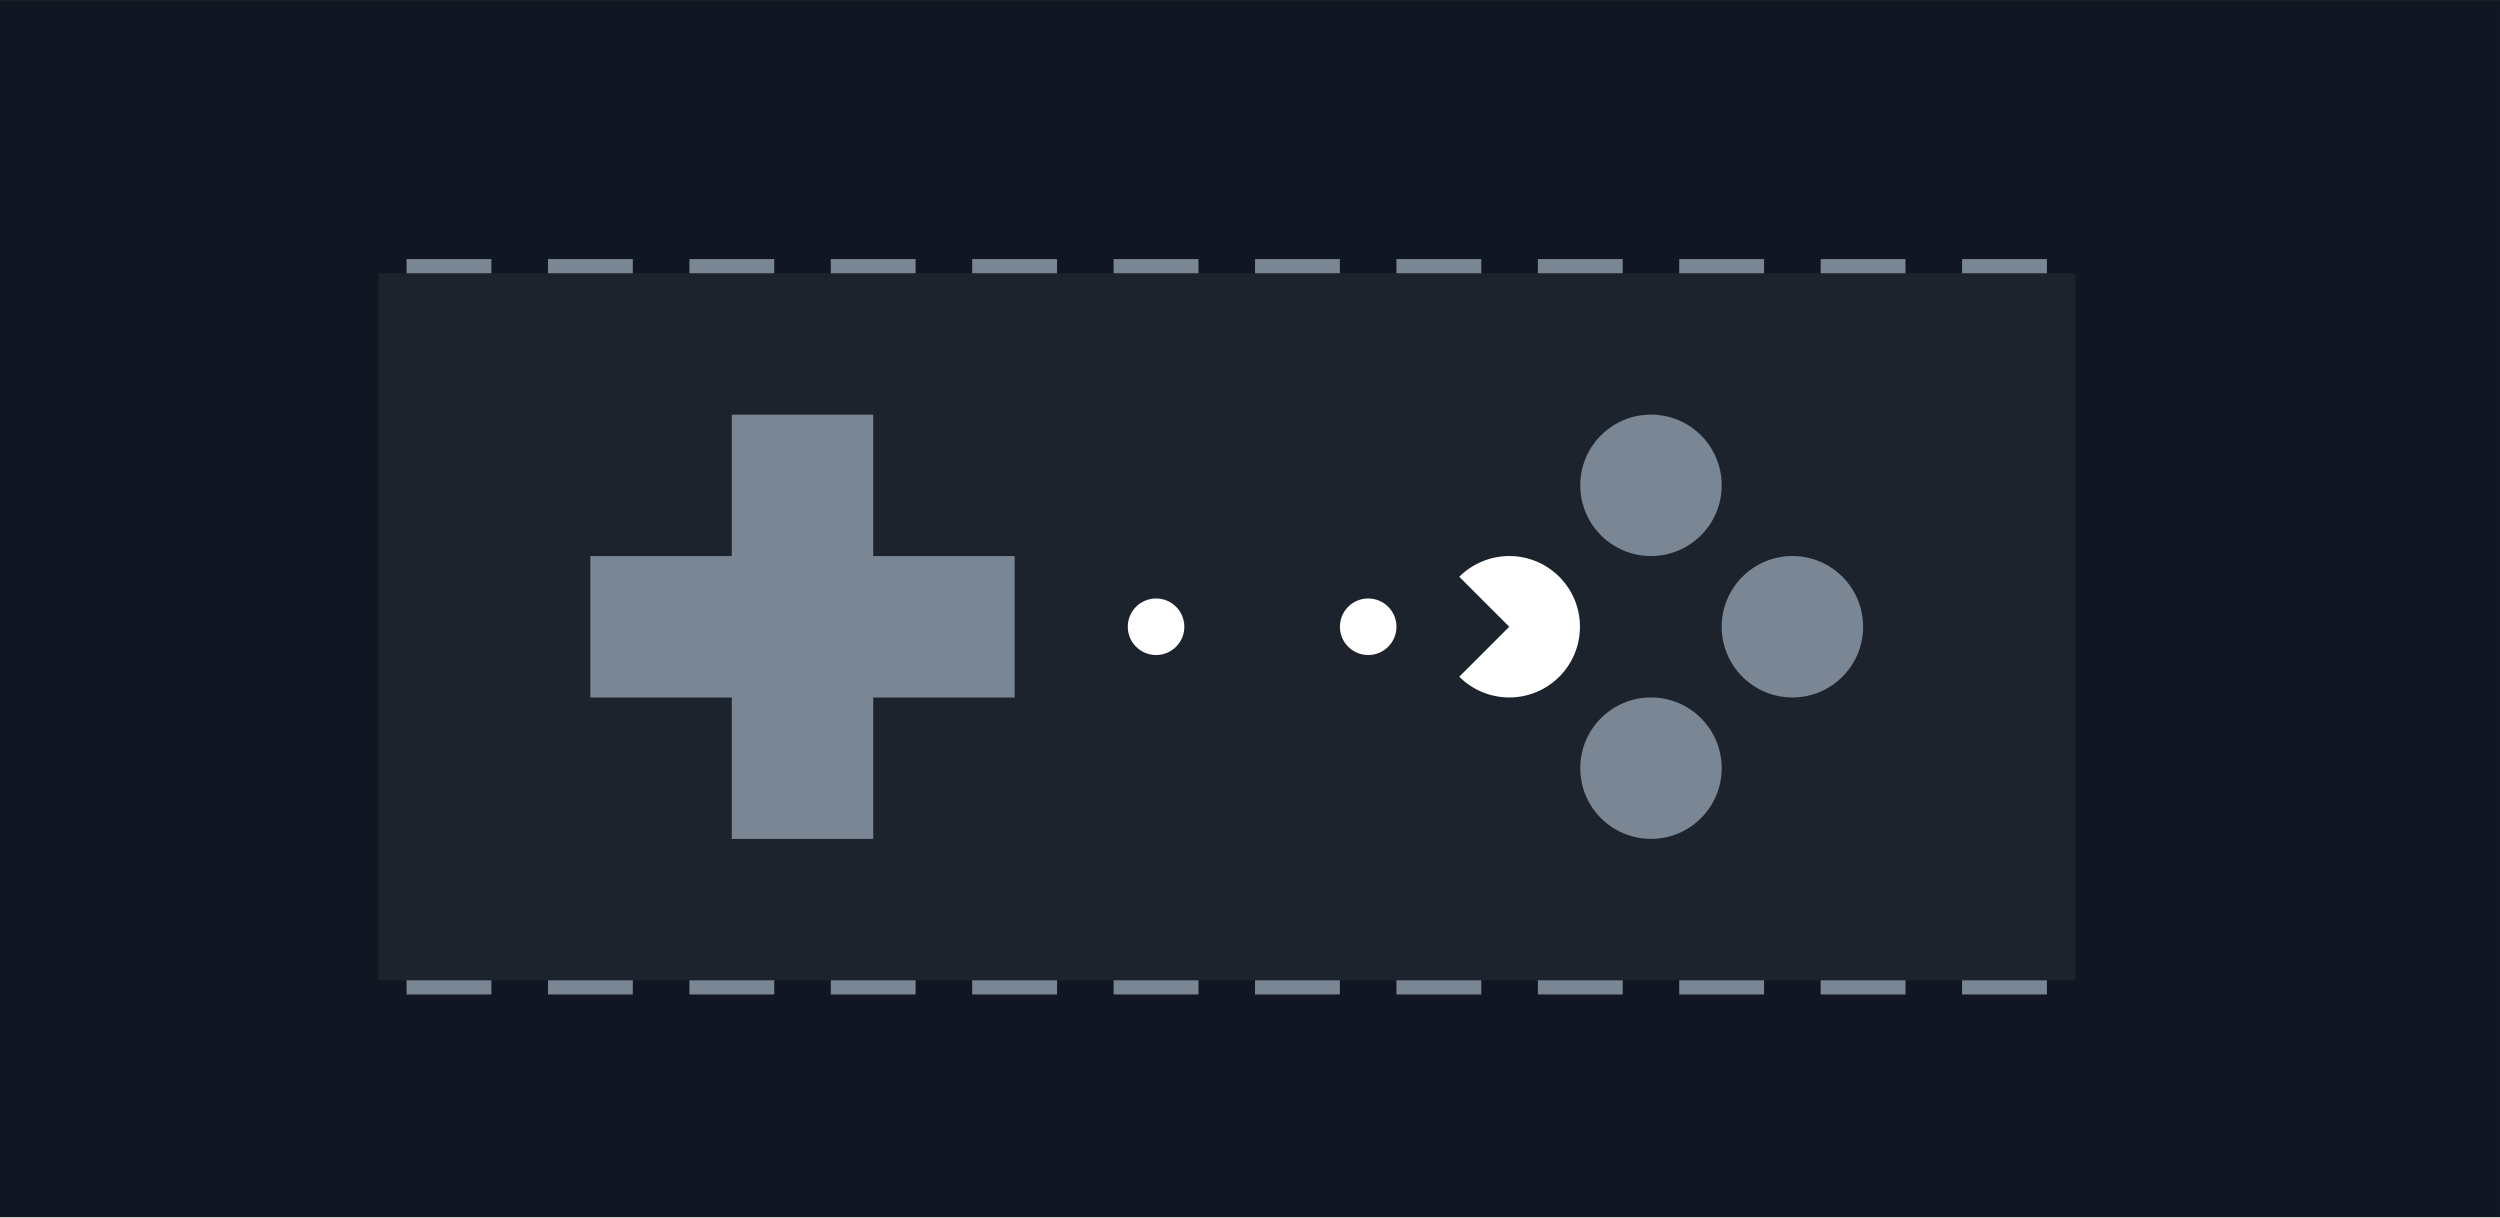
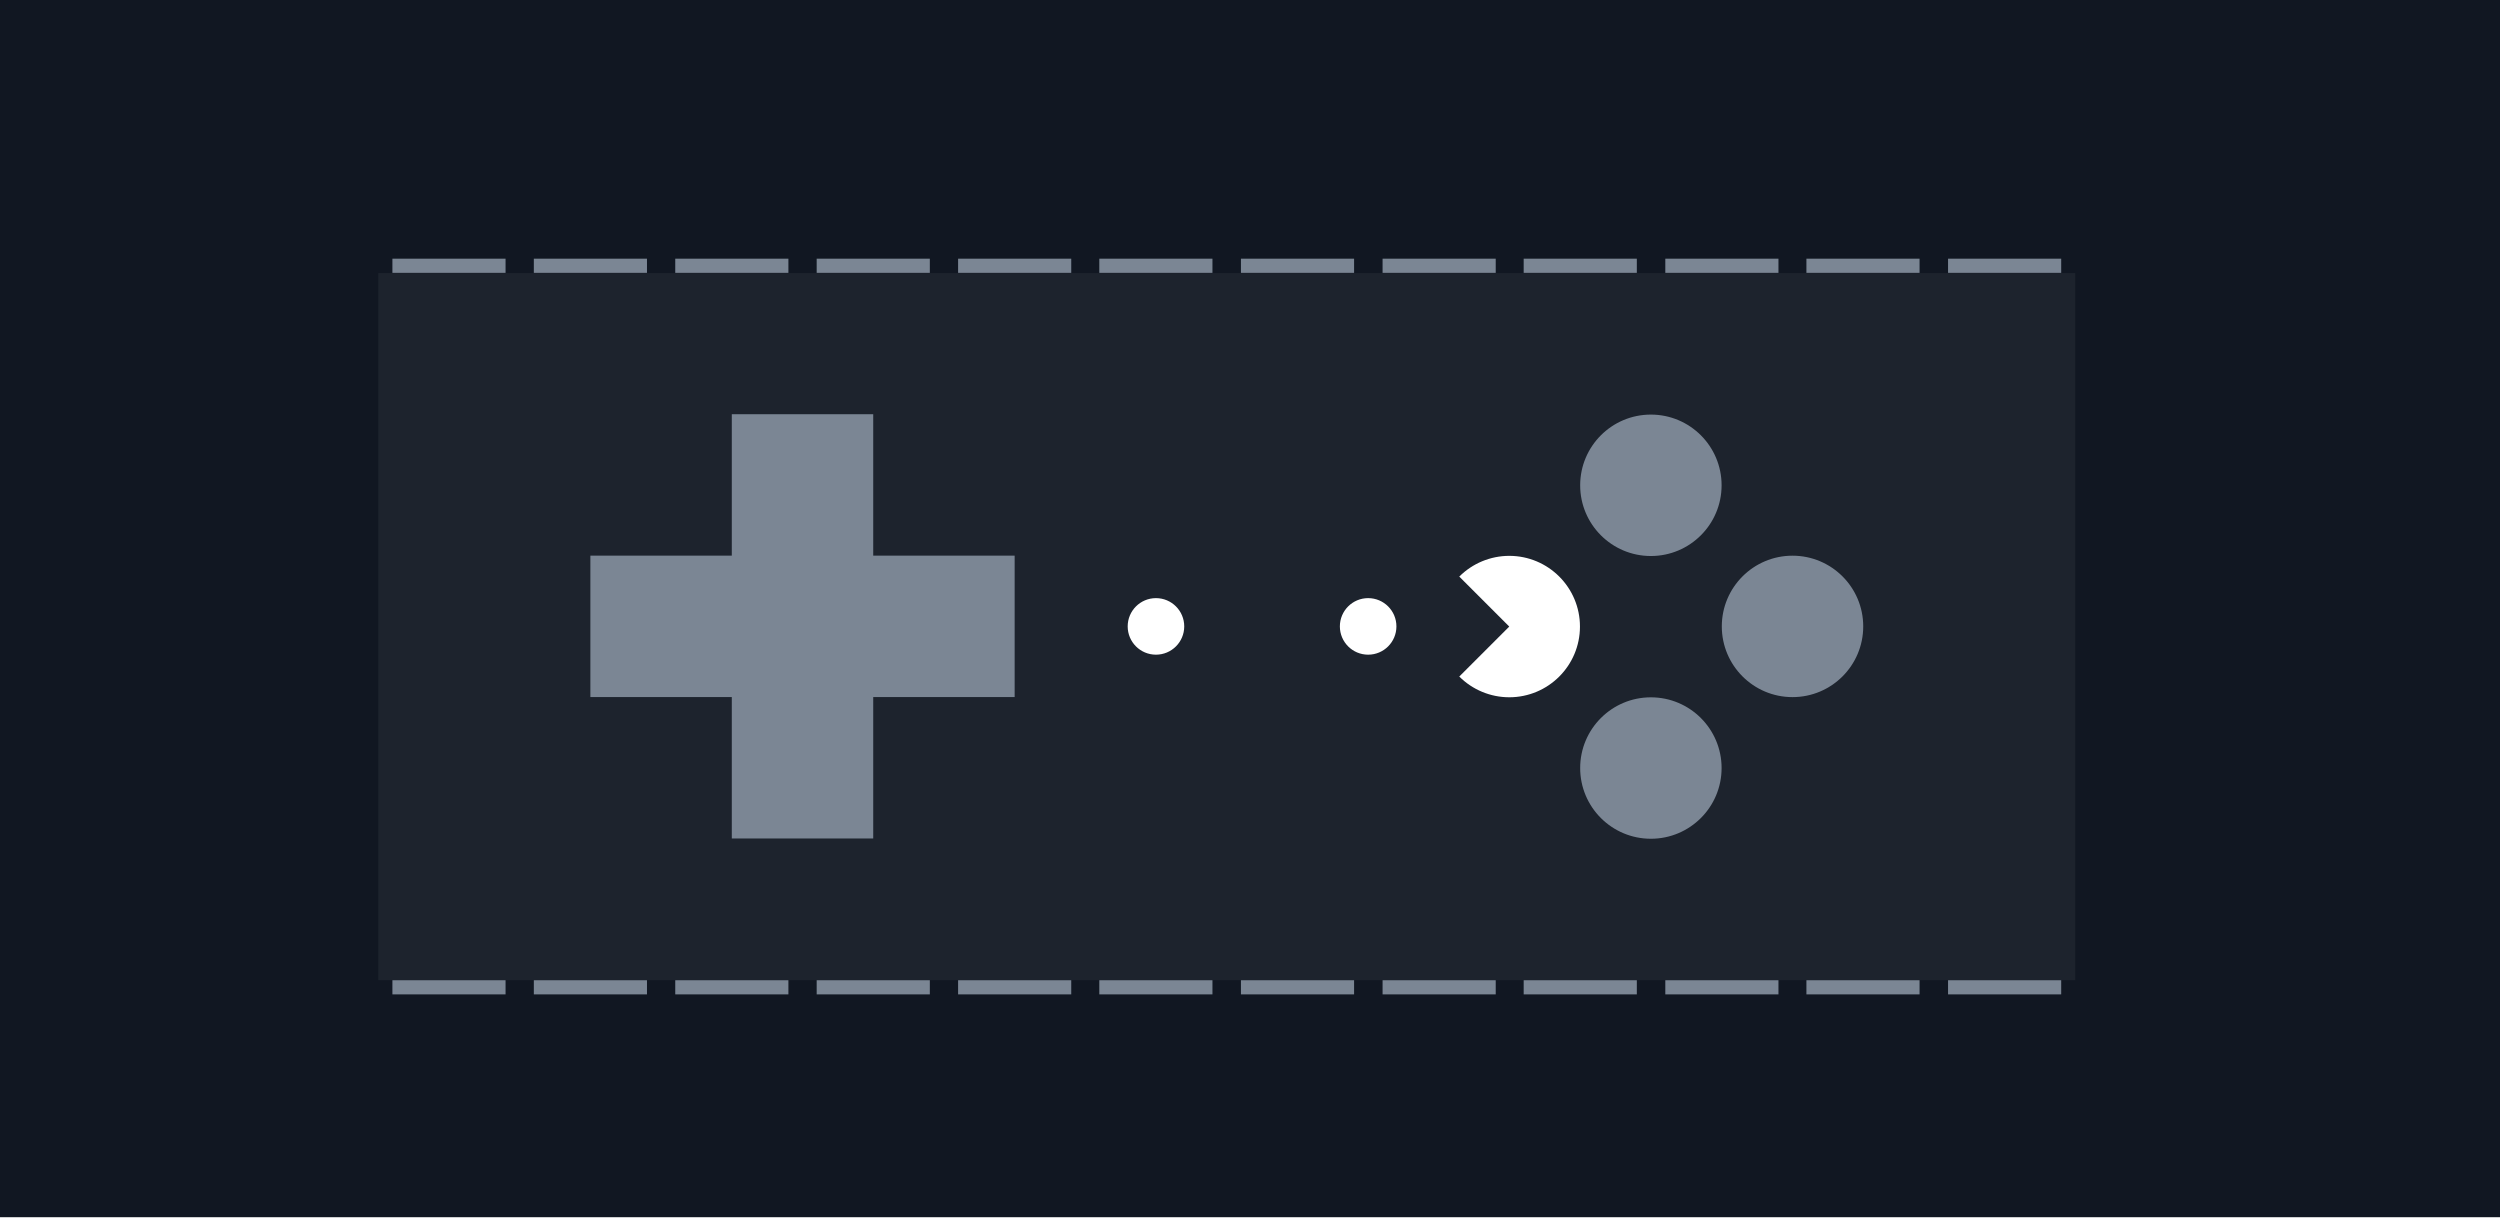
- <svg xmlns="http://www.w3.org/2000/svg" id="svg8" version="1.1" viewBox="0 0 46.775 22.773" height="22.773mm" width="46.775mm">
-   <defs id="defs2" />
-   <g transform="translate(-81.31213,-111.1155)" id="layer1">
-     <rect y="111.116" x="81.312" height="22.773" width="46.775" id="rect1255" style="mix-blend-mode:multiply;fill:#121824;fill-opacity:1;stroke:none;stroke-width:0.529;stroke-miterlimit:40" />
-     <rect style="opacity:1;fill:#1d232d;fill-opacity:1;stroke:none;stroke-width:0.529;stroke-linecap:square;stroke-linejoin:miter;stroke-miterlimit:40;stroke-dasharray:none;stroke-opacity:1;paint-order:normal" id="rect2586" width="31.75" height="13.229" x="88.39" y="116.228" />
-     <circle r="0.529" style="opacity:1;fill:#ffffff;fill-opacity:1;stroke:none;stroke-width:2.117;stroke-linecap:round;stroke-miterlimit:40;stroke-dasharray:none;stroke-opacity:1" id="circle2588" cx="-102.942" cy="-122.842" transform="scale(-1)" />
-     <path d="m 95.004,118.874 v 2.646 h -2.646 v 2.646 h 2.646 v 2.646 h 2.646 v -2.646 H 100.296 v -2.646 h -2.646 v -2.646 z" style="opacity:1;fill:#7b8694;fill-opacity:1;stroke:none;stroke-width:1.058;stroke-linecap:round;stroke-miterlimit:40;stroke-dasharray:none;stroke-opacity:1" id="path2590" />
-     <circle cy="122.842" cx="114.848" id="circle2592" style="opacity:1;fill:#7b8694;fill-opacity:1;stroke:none;stroke-width:1.058;stroke-linecap:round;stroke-miterlimit:40;stroke-dasharray:none;stroke-opacity:1" r="1.323" />
-     <circle style="opacity:1;fill:#7b8694;fill-opacity:1;stroke:none;stroke-width:1.058;stroke-linecap:round;stroke-miterlimit:40;stroke-dasharray:none;stroke-opacity:1" id="circle2594" cx="112.202" cy="120.196" r="1.323" />
-     <circle cy="125.488" cx="112.202" id="circle2596" style="opacity:1;fill:#7b8694;fill-opacity:1;stroke:none;stroke-width:1.058;stroke-linecap:round;stroke-miterlimit:40;stroke-dasharray:none;stroke-opacity:1" r="1.323" />
-     <path id="path2598" style="opacity:1;fill:#ffffff;fill-opacity:1;stroke:none;stroke-width:1.058;stroke-linecap:round;stroke-miterlimit:40;stroke-dasharray:none;stroke-opacity:1" d="m 109.55,121.519 a 1.323,1.323 0 0 0 -0.935,0.388 l 0.935,0.935 -0.935,0.935 a 1.323,1.323 0 0 0 0.935,0.388 1.323,1.323 0 0 0 1.323,-1.323 1.323,1.323 0 0 0 -1.323,-1.323 z" />
-     <circle transform="scale(-1)" cy="-122.842" cx="-106.911" id="circle2610" style="opacity:1;fill:#ffffff;fill-opacity:1;stroke:none;stroke-width:2.117;stroke-linecap:round;stroke-miterlimit:40;stroke-dasharray:none;stroke-opacity:1" r="0.529" />
-     <path style="fill:#7b8694;fill-opacity:1;stroke:none;stroke-width:0.2;stroke-miterlimit:40" d="m 88.919,115.963 h 1.587 v 0.265 h -1.587 z" id="path2850" />
-     <path id="path2854" d="m 91.565,115.963 h 1.587 v 0.265 h -1.587 z" style="fill:#7b8694;fill-opacity:1;stroke:none;stroke-width:0.2;stroke-miterlimit:40" />
-     <path style="fill:#7b8694;fill-opacity:1;stroke:none;stroke-width:0.2;stroke-miterlimit:40" d="m 94.211,115.963 h 1.587 v 0.265 h -1.587 z" id="path2856" />
-     <path id="path2858" d="m 96.856,115.963 h 1.587 v 0.265 h -1.587 z" style="fill:#7b8694;fill-opacity:1;stroke:none;stroke-width:0.2;stroke-miterlimit:40" />
-     <path style="fill:#7b8694;fill-opacity:1;stroke:none;stroke-width:0.2;stroke-miterlimit:40" d="m 99.502,115.963 h 1.588 v 0.265 h -1.588 z" id="path2860" />
-     <path id="path2862" d="m 102.148,115.963 h 1.587 v 0.265 h -1.587 z" style="fill:#7b8694;fill-opacity:1;stroke:none;stroke-width:0.2;stroke-miterlimit:40" />
-     <path style="fill:#7b8694;fill-opacity:1;stroke:none;stroke-width:0.2;stroke-miterlimit:40" d="m 104.794,115.963 h 1.587 v 0.265 h -1.587 z" id="path2864" />
-     <path id="path2866" d="m 107.44,115.963 h 1.587 v 0.265 h -1.587 z" style="fill:#7b8694;fill-opacity:1;stroke:none;stroke-width:0.2;stroke-miterlimit:40" />
-     <path style="fill:#7b8694;fill-opacity:1;stroke:none;stroke-width:0.2;stroke-miterlimit:40" d="m 110.086,115.963 h 1.587 v 0.265 h -1.587 z" id="path2868" />
-     <path id="path2870" d="m 112.731,115.963 h 1.587 v 0.265 h -1.587 z" style="fill:#7b8694;fill-opacity:1;stroke:none;stroke-width:0.2;stroke-miterlimit:40" />
-     <path style="fill:#7b8694;fill-opacity:1;stroke:none;stroke-width:0.2;stroke-miterlimit:40" d="m 115.377,115.963 h 1.587 v 0.265 h -1.587 z" id="path2872" />
-     <path id="path2874" d="m 118.023,115.963 h 1.587 v 0.265 h -1.587 z" style="fill:#7b8694;fill-opacity:1;stroke:none;stroke-width:0.2;stroke-miterlimit:40" />
-     <path style="fill:#7b8694;fill-opacity:1;stroke:none;stroke-width:0.2;stroke-miterlimit:40" d="m 118.023,129.457 h 1.587 v 0.265 h -1.587 z" id="path2876" />
-     <path id="path2878" d="m 115.377,129.457 h 1.587 v 0.265 h -1.587 z" style="fill:#7b8694;fill-opacity:1;stroke:none;stroke-width:0.2;stroke-miterlimit:40" />
-     <path style="fill:#7b8694;fill-opacity:1;stroke:none;stroke-width:0.2;stroke-miterlimit:40" d="m 112.731,129.457 h 1.587 v 0.265 h -1.587 z" id="path2880" />
-     <path id="path2882" d="m 110.086,129.457 h 1.587 v 0.265 h -1.587 z" style="fill:#7b8694;fill-opacity:1;stroke:none;stroke-width:0.2;stroke-miterlimit:40" />
-     <path style="fill:#7b8694;fill-opacity:1;stroke:none;stroke-width:0.2;stroke-miterlimit:40" d="m 107.44,129.457 h 1.587 v 0.265 h -1.587 z" id="path2884" />
-     <path id="path2886" d="m 104.794,129.457 h 1.587 v 0.265 h -1.587 z" style="fill:#7b8694;fill-opacity:1;stroke:none;stroke-width:0.2;stroke-miterlimit:40" />
-     <path style="fill:#7b8694;fill-opacity:1;stroke:none;stroke-width:0.2;stroke-miterlimit:40" d="m 102.148,129.457 h 1.587 v 0.265 h -1.587 z" id="path2888" />
-     <path id="path2890" d="m 99.502,129.457 h 1.588 v 0.265 h -1.588 z" style="fill:#7b8694;fill-opacity:1;stroke:none;stroke-width:0.2;stroke-miterlimit:40" />
-     <path style="fill:#7b8694;fill-opacity:1;stroke:none;stroke-width:0.2;stroke-miterlimit:40" d="m 96.856,129.457 h 1.587 v 0.265 h -1.587 z" id="path2892" />
-     <path id="path2894" d="m 94.211,129.457 h 1.587 v 0.265 h -1.587 z" style="fill:#7b8694;fill-opacity:1;stroke:none;stroke-width:0.2;stroke-miterlimit:40" />
-     <path style="fill:#7b8694;fill-opacity:1;stroke:none;stroke-width:0.2;stroke-miterlimit:40" d="m 91.565,129.457 h 1.587 v 0.265 h -1.587 z" id="path2896" />
-     <path id="path2898" d="m 88.919,129.457 h 1.587 v 0.265 h -1.587 z" style="fill:#7b8694;fill-opacity:1;stroke:none;stroke-width:0.2;stroke-miterlimit:40" />
+ <svg xmlns="http://www.w3.org/2000/svg" width="46.775mm" height="22.773mm" version="1.1" viewBox="0 0 46.775 22.773">
+   <g transform="translate(-81.312 -111.12)">
+     <rect x="81.312" y="111.12" width="46.775" height="22.773" fill="#121824" style="mix-blend-mode:multiply" />
+     <rect x="88.39" y="116.23" width="31.75" height="13.229" fill="#1d232d" style="paint-order:normal" />
+     <circle transform="scale(-1)" cx="-102.94" cy="-122.84" r=".529" fill="#fff" />
+     <g fill="#7b8694">
+       <path d="m95.004 118.87v2.646h-2.646v2.646h2.646v2.646h2.646v-2.646h2.646v-2.646h-2.646v-2.646z" />
+       <circle cx="114.85" cy="122.84" r="1.323" />
+       <circle cx="112.2" cy="120.2" r="1.323" />
+       <circle cx="112.2" cy="125.49" r="1.323" />
+     </g>
+     <path d="m109.55 121.52a1.323 1.323 0 0 0-0.935 0.388l0.935 0.935-0.935 0.935a1.323 1.323 0 0 0 0.935 0.388 1.323 1.323 0 0 0 1.323-1.323 1.323 1.323 0 0 0-1.323-1.323z" fill="#fff" />
+     <circle transform="scale(-1)" cx="-106.91" cy="-122.84" r=".529" fill="#fff" />
+     <g fill="#7b8694">
+       <path d="m88.654 115.96h2.117v0.265h-2.117z" />
+       <path d="m91.3 115.96h2.117v0.265h-2.117z" />
+       <path d="m93.946 115.96h2.117v0.265h-2.117z" />
+       <path d="m96.592 115.96h2.117v0.265h-2.117z" />
+       <path d="m99.238 115.96h2.117v0.265h-2.117z" />
+       <path d="m101.88 115.96h2.117v0.265h-2.117z" />
+       <path d="m104.53 115.96h2.117v0.265h-2.117z" />
+       <path d="m107.18 115.96h2.117v0.265h-2.117z" />
+       <path d="m109.82 115.96h2.117v0.265h-2.117z" />
+       <path d="m112.47 115.96h2.117v0.265h-2.117z" />
+       <path d="m115.11 115.96h2.117v0.265h-2.117z" />
+       <path d="m117.76 115.96h2.117v0.265h-2.117z" />
+       <path d="m88.654 129.46h2.117v0.265h-2.117z" />
+       <path d="m91.3 129.46h2.117v0.265h-2.117z" />
+       <path d="m93.946 129.46h2.117v0.265h-2.117z" />
+       <path d="m96.592 129.46h2.117v0.265h-2.117z" />
+       <path d="m99.238 129.46h2.117v0.265h-2.117z" />
+       <path d="m101.88 129.46h2.117v0.265h-2.117z" />
+       <path d="m104.53 129.46h2.117v0.265h-2.117z" />
+       <path d="m107.18 129.46h2.117v0.265h-2.117z" />
+       <path d="m109.82 129.46h2.117v0.265h-2.117z" />
+       <path d="m112.47 129.46h2.117v0.265h-2.117z" />
+       <path d="m115.11 129.46h2.117v0.265h-2.117z" />
+       <path d="m117.76 129.46h2.117v0.265h-2.117z" />
+     </g>
  </g>
</svg>
